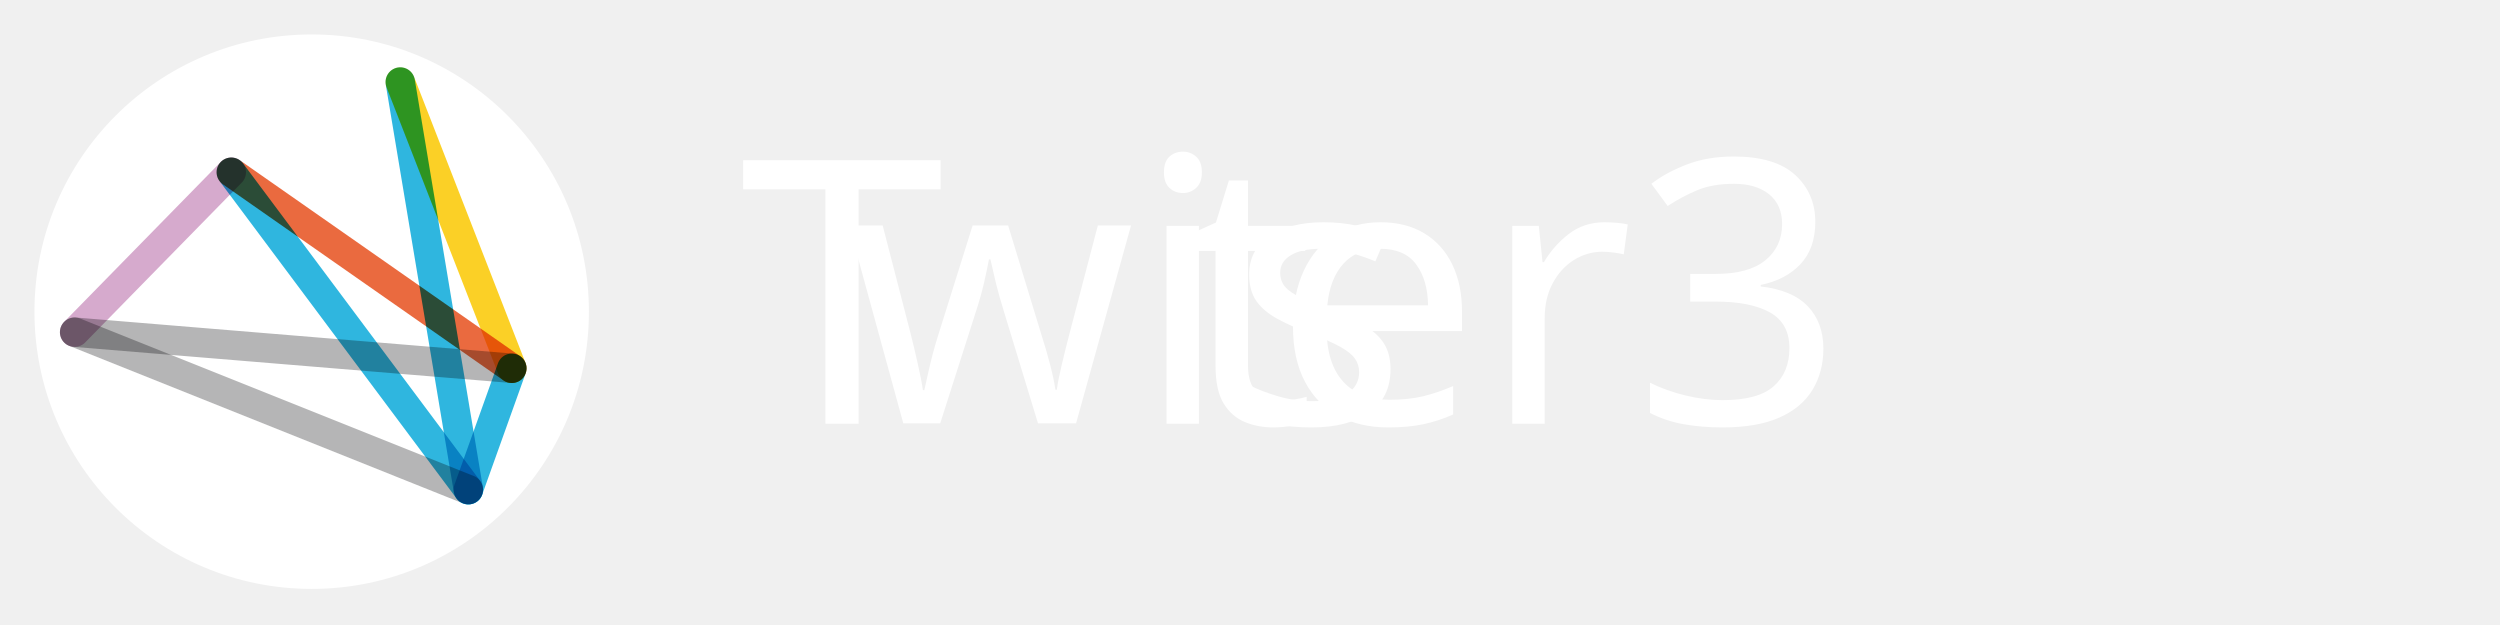
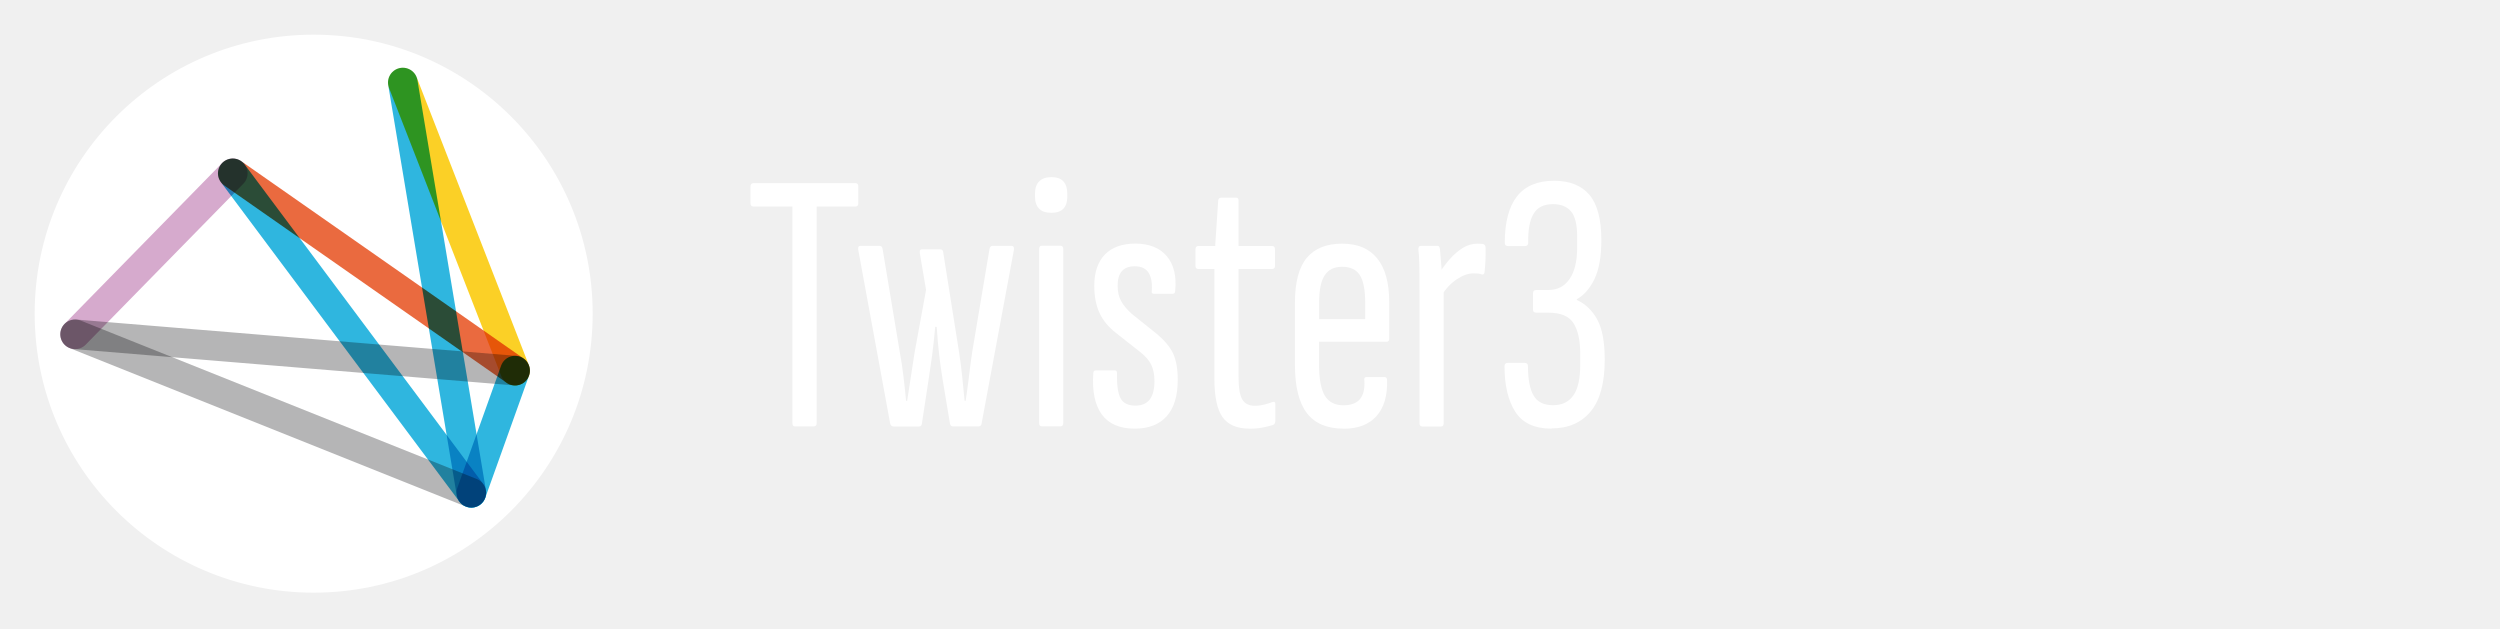
- <svg xmlns="http://www.w3.org/2000/svg" viewBox="0 0 304.8 76.1">
+ <svg xmlns="http://www.w3.org/2000/svg" viewBox="0 0 302.87 76.1">
  <defs>
-     <style>.cls-1{isolation:isolate;}.cls-1,.cls-2,.cls-3,.cls-4,.cls-5,.cls-6{fill:none;}.cls-7,.cls-8{fill:#fff;}.cls-9{letter-spacing:0em;}.cls-10{letter-spacing:-.04em;}.cls-11{letter-spacing:0em;}.cls-8{font-family:SofiaSansExtraCondensed-Regular, 'Sofia Sans Extra Condensed';font-size:45px;font-variation-settings:'wght' 400;}.cls-2{stroke:#ea6a3f;}.cls-2,.cls-3,.cls-4,.cls-5,.cls-6{mix-blend-mode:multiply;stroke-linecap:round;stroke-miterlimit:10;stroke-width:3.59px;}.cls-3{stroke:#fbd026;}.cls-4{stroke:#d6aacd;}.cls-5{stroke:#2fb6df;}.cls-6{stroke:#b5b5b6;}</style>
+     <style>.cls-1{isolation:isolate;}.cls-1,.cls-2,.cls-3,.cls-4,.cls-5,.cls-6{fill:none;}.cls-7{fill:#fff;}.cls-2{stroke:#ea6a3f;}.cls-2,.cls-3,.cls-4,.cls-5,.cls-6{mix-blend-mode:multiply;stroke-linecap:round;stroke-miterlimit:10;stroke-width:3.59px;}.cls-3{stroke:#fbd026;}.cls-4{stroke:#d6aacd;}.cls-5{stroke:#2fb6df;}.cls-6{stroke:#b5b5b6;}</style>
  </defs>
  <g class="cls-1">
    <g id="Twister3">
-       <text class="cls-8" transform="translate(90.15 51.66)">
-         <tspan class="cls-10" x="0" y="0">T</tspan>
-         <tspan class="cls-11" x="12.87" y="0">wis</tspan>
-         <tspan class="cls-9" x="53.91" y="0">t</tspan>
-         <tspan x="65.02" y="0">er3</tspan>
-       </text>
+       <path class="cls-7" d="m96.32,51.66c-.21,0-.32-.13-.32-.41v-26.23h-4.72c-.24,0-.36-.13-.36-.4v-2.02c0-.27.12-.41.36-.41h12.38c.21,0,.32.14.32.41v2.02c0,.27-.11.4-.32.4h-4.72v26.23c0,.27-.12.41-.36.41h-2.25Z" />
+       <path class="cls-7" d="m108.24,51.66c-.21,0-.34-.12-.4-.36l-3.87-21.06c-.03-.3.04-.45.22-.45h2.38c.21,0,.33.14.36.41l2.07,12.42c.18.96.33,1.95.45,2.97.12,1.02.23,2.01.32,2.97h.13c.15-.96.3-1.93.45-2.92.15-.99.3-1.96.45-2.92l1.39-7.6-.76-4.46c-.03-.3.04-.45.22-.45h2.29c.18,0,.29.11.32.31l1.93,12.15c.15.99.28,1.98.38,2.97.1.99.2,1.97.29,2.92h.13c.15-.99.28-2,.41-3.04.12-1.04.25-2.03.4-2.99l2.07-12.33c.06-.27.16-.41.32-.41h2.38c.21,0,.3.15.27.45l-3.92,21.06c-.03.24-.17.36-.4.36h-3.02c-.21,0-.34-.09-.4-.27l-.9-5.4c-.15-.93-.29-1.9-.41-2.9s-.22-2.17-.31-3.49h-.18c-.12,1.32-.25,2.48-.38,3.49-.14,1-.28,1.99-.43,2.95l-.81,5.31c-.03.21-.15.32-.36.32h-3.11Z" />
+       <path class="cls-7" d="m127.37,25.78c-.66,0-1.16-.16-1.48-.5-.33-.33-.5-.81-.5-1.44v-.4c0-.63.16-1.12.5-1.46.33-.34.82-.52,1.48-.52s1.15.17,1.46.52c.31.35.47.83.47,1.46v.4c0,.63-.16,1.11-.47,1.44-.32.33-.8.5-1.46.5Zm-1.17,25.87c-.21,0-.31-.13-.31-.41v-21.06c0-.27.1-.41.31-.41h2.29c.21,0,.32.14.32.41v21.06c0,.27-.11.41-.32.41h-2.29Z" />
+       <path class="cls-7" d="m137.49,51.93c-1.83,0-3.17-.57-4-1.71-.84-1.14-1.19-2.8-1.04-4.99,0-.24.1-.36.31-.36h2.29c.18,0,.27.11.27.31-.03,1.44.11,2.46.43,3.06.31.6.92.9,1.82.9,1.53,0,2.29-.99,2.29-2.97,0-.78-.13-1.43-.38-1.96-.25-.52-.68-1.03-1.28-1.51l-2.97-2.34c-.93-.72-1.61-1.54-2.03-2.45s-.63-2.02-.63-3.31c0-1.62.43-2.87,1.28-3.76.86-.88,2.09-1.33,3.71-1.33s2.95.51,3.8,1.53c.85,1.02,1.19,2.42,1.01,4.19,0,.24-.11.36-.31.36h-2.25c-.06,0-.13-.01-.2-.04-.08-.03-.1-.16-.07-.41.06-.9-.08-1.6-.4-2.11-.33-.51-.89-.77-1.67-.77-1.38,0-2.07.78-2.07,2.34,0,.75.14,1.38.43,1.89.28.51.71,1.02,1.28,1.53l2.92,2.34c1.02.84,1.72,1.67,2.09,2.47.38.81.56,1.88.56,3.2,0,1.92-.44,3.38-1.33,4.39-.89,1-2.18,1.51-3.89,1.51Z" />
+       <path class="cls-7" d="m151.4,51.93c-1.53,0-2.62-.46-3.29-1.39-.66-.93-.99-2.49-.99-4.68v-13.27h-1.93c-.24,0-.36-.12-.36-.36v-2.02c0-.27.12-.41.36-.41h2.03l.36-5.49c.03-.24.15-.36.36-.36h1.84c.18,0,.27.12.27.36v5.49h4.05c.24,0,.36.14.36.41v2.02c0,.24-.12.36-.36.36h-4.05v13.19c0,1.23.15,2.1.45,2.61.3.51.81.77,1.53.77.39,0,.77-.05,1.12-.14.36-.09.69-.19.99-.31.24-.09.36-.01.36.22v2.07c0,.27-.11.43-.32.5-.39.12-.83.22-1.3.31-.48.09-.98.13-1.49.13Z" />
+       <path class="cls-7" d="m162.78,51.93c-2.01,0-3.5-.63-4.46-1.89-.96-1.26-1.44-3.21-1.44-5.85v-7.51c0-2.49.48-4.3,1.44-5.45.96-1.14,2.38-1.71,4.27-1.71s3.28.59,4.25,1.78c.97,1.19,1.46,2.95,1.46,5.29v4.45c0,.24-.11.36-.31.36h-8.19v2.75c0,1.74.23,3,.7,3.78.46.78,1.22,1.17,2.27,1.17.9,0,1.56-.25,1.98-.74.42-.5.6-1.24.54-2.23-.06-.3.03-.45.27-.45h2.16c.21,0,.32.12.32.36.06,1.89-.37,3.35-1.28,4.37-.92,1.02-2.24,1.53-3.98,1.53Zm-2.97-13.27h5.58v-2.02c0-1.53-.22-2.63-.65-3.31-.44-.68-1.15-1.01-2.14-1.01s-1.67.35-2.12,1.04c-.45.69-.67,1.79-.67,3.29v2.02Z" />
+       <path class="cls-7" d="m172.28,51.66c-.21,0-.31-.13-.31-.41v-16.06c0-1.26,0-2.29-.02-3.08-.02-.79-.05-1.4-.11-1.82-.03-.33.06-.5.27-.5h2.07c.15,0,.24.14.27.41.06.6.12,1.33.18,2.18s.09,1.51.09,1.96l.18.27v16.65c0,.27-.11.41-.32.41h-2.29Zm2.34-15.84l-.18-2.83c.36-.57.77-1.12,1.24-1.64.46-.52.97-.96,1.53-1.31.55-.34,1.15-.52,1.78-.52.27,0,.5.02.67.04.12.03.2.09.25.18s.07.21.07.36c0,.51,0,.99-.02,1.44-.02.45-.05.93-.11,1.44-.03.21-.14.3-.32.27-.15-.06-.31-.1-.47-.11-.17-.01-.35-.02-.56-.02-.63,0-1.3.24-2.02.72-.72.48-1.34,1.14-1.85,1.98Z" />
+       <path class="cls-7" d="m187.98,51.93c-2.07,0-3.54-.68-4.41-2.05s-1.3-3.2-1.3-5.51c0-.27.13-.41.4-.41h2.03c.27,0,.41.14.41.41,0,1.56.22,2.74.67,3.53.45.8,1.24,1.19,2.38,1.19,1.08,0,1.9-.4,2.45-1.19.56-.79.83-2.02.83-3.67v-1.4c0-1.59-.27-2.81-.81-3.67-.54-.86-1.56-1.28-3.06-1.28h-1.44c-.27,0-.41-.12-.41-.36v-1.98c0-.27.13-.41.41-.41h1.48c1.08,0,1.93-.44,2.54-1.33.61-.88.92-2.15.92-3.8v-1.31c0-1.47-.25-2.5-.74-3.08-.5-.58-1.22-.88-2.18-.88-1.11,0-1.9.39-2.36,1.17-.47.78-.68,1.95-.65,3.51,0,.27-.13.4-.41.4h-2.03c-.27,0-.4-.13-.4-.4,0-2.49.5-4.37,1.48-5.62.99-1.26,2.49-1.89,4.5-1.89,1.89,0,3.31.57,4.28,1.71.96,1.14,1.44,2.97,1.44,5.49,0,1.98-.28,3.55-.83,4.7-.56,1.15-1.27,1.97-2.14,2.45v.09c1.05.48,1.88,1.28,2.48,2.38.6,1.11.9,2.73.9,4.86,0,2.79-.56,4.88-1.69,6.25s-2.71,2.07-4.75,2.07Z" />
    </g>
    <g id="Circle">
      <circle class="cls-7" cx="38" cy="38" r="33.8" />
    </g>
    <g id="Logo">
      <line class="cls-5" x1="48.8" y1="10" x2="57.1" y2="59.7" />
      <line class="cls-5" x1="28.2" y1="21" x2="57.1" y2="59.7" />
      <line class="cls-4" x1="9.1" y1="40.5" x2="28.2" y2="21" />
      <line class="cls-6" x1="9.1" y1="40.5" x2="57.1" y2="59.7" />
      <line class="cls-5" x1="57.1" y1="59.7" x2="62.4" y2="44.9" />
      <line class="cls-2" x1="28.2" y1="21" x2="62.4" y2="44.9" />
      <line class="cls-6" x1="9.1" y1="40.5" x2="62.4" y2="44.9" />
      <line class="cls-3" x1="48.8" y1="10" x2="62.4" y2="44.9" />
    </g>
  </g>
</svg>
